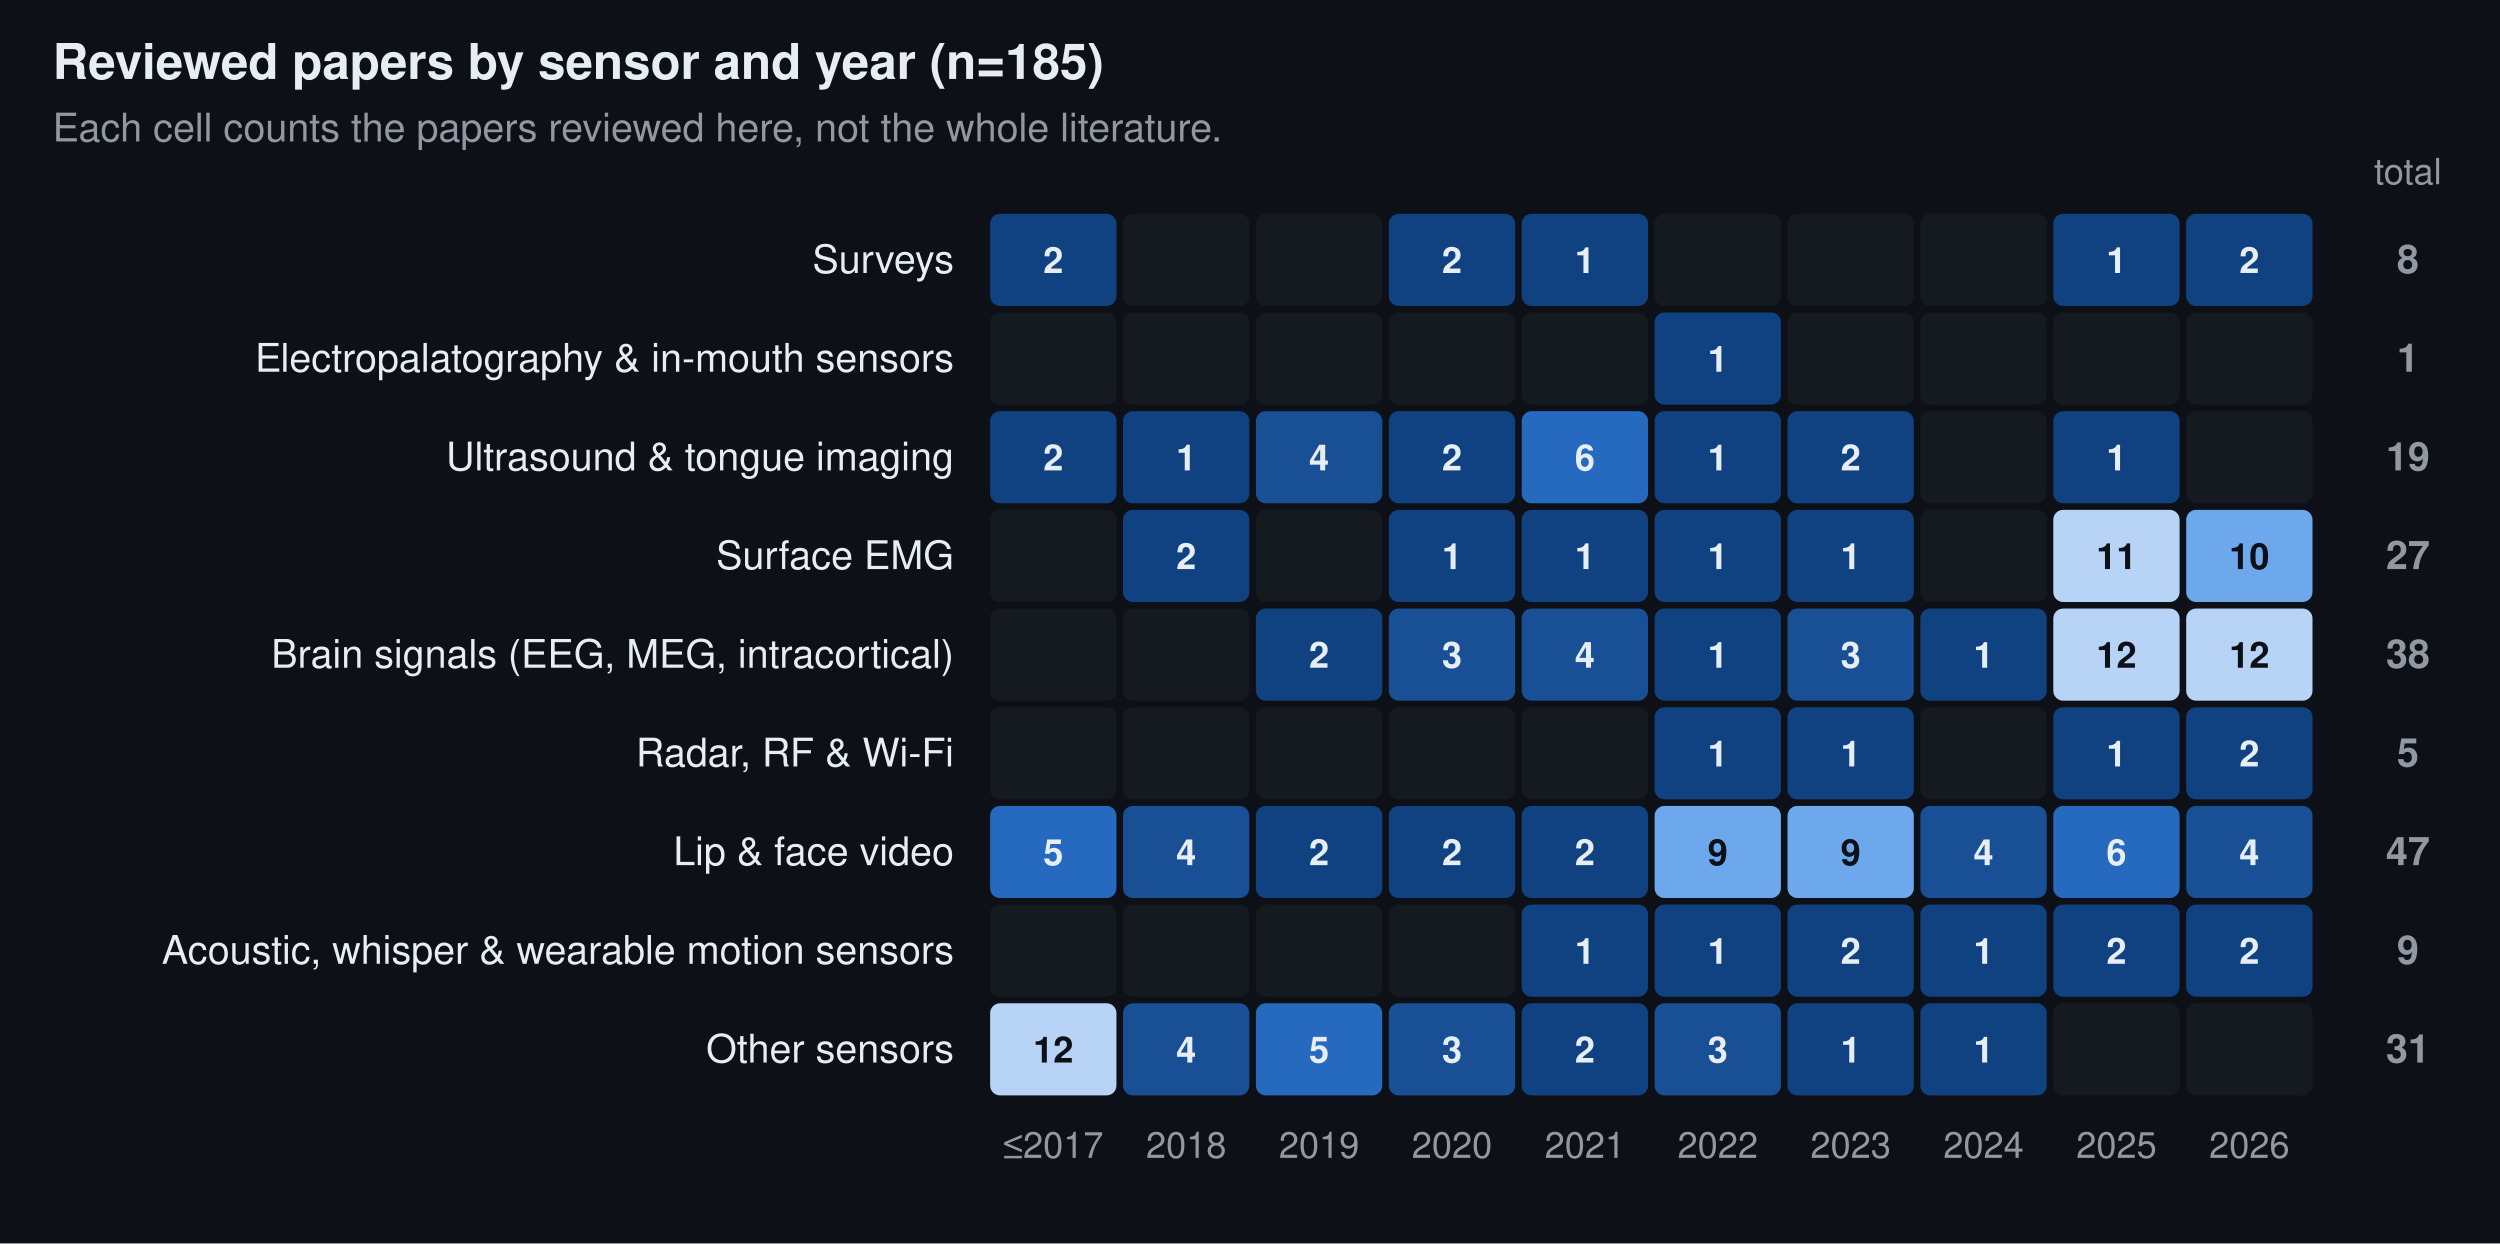
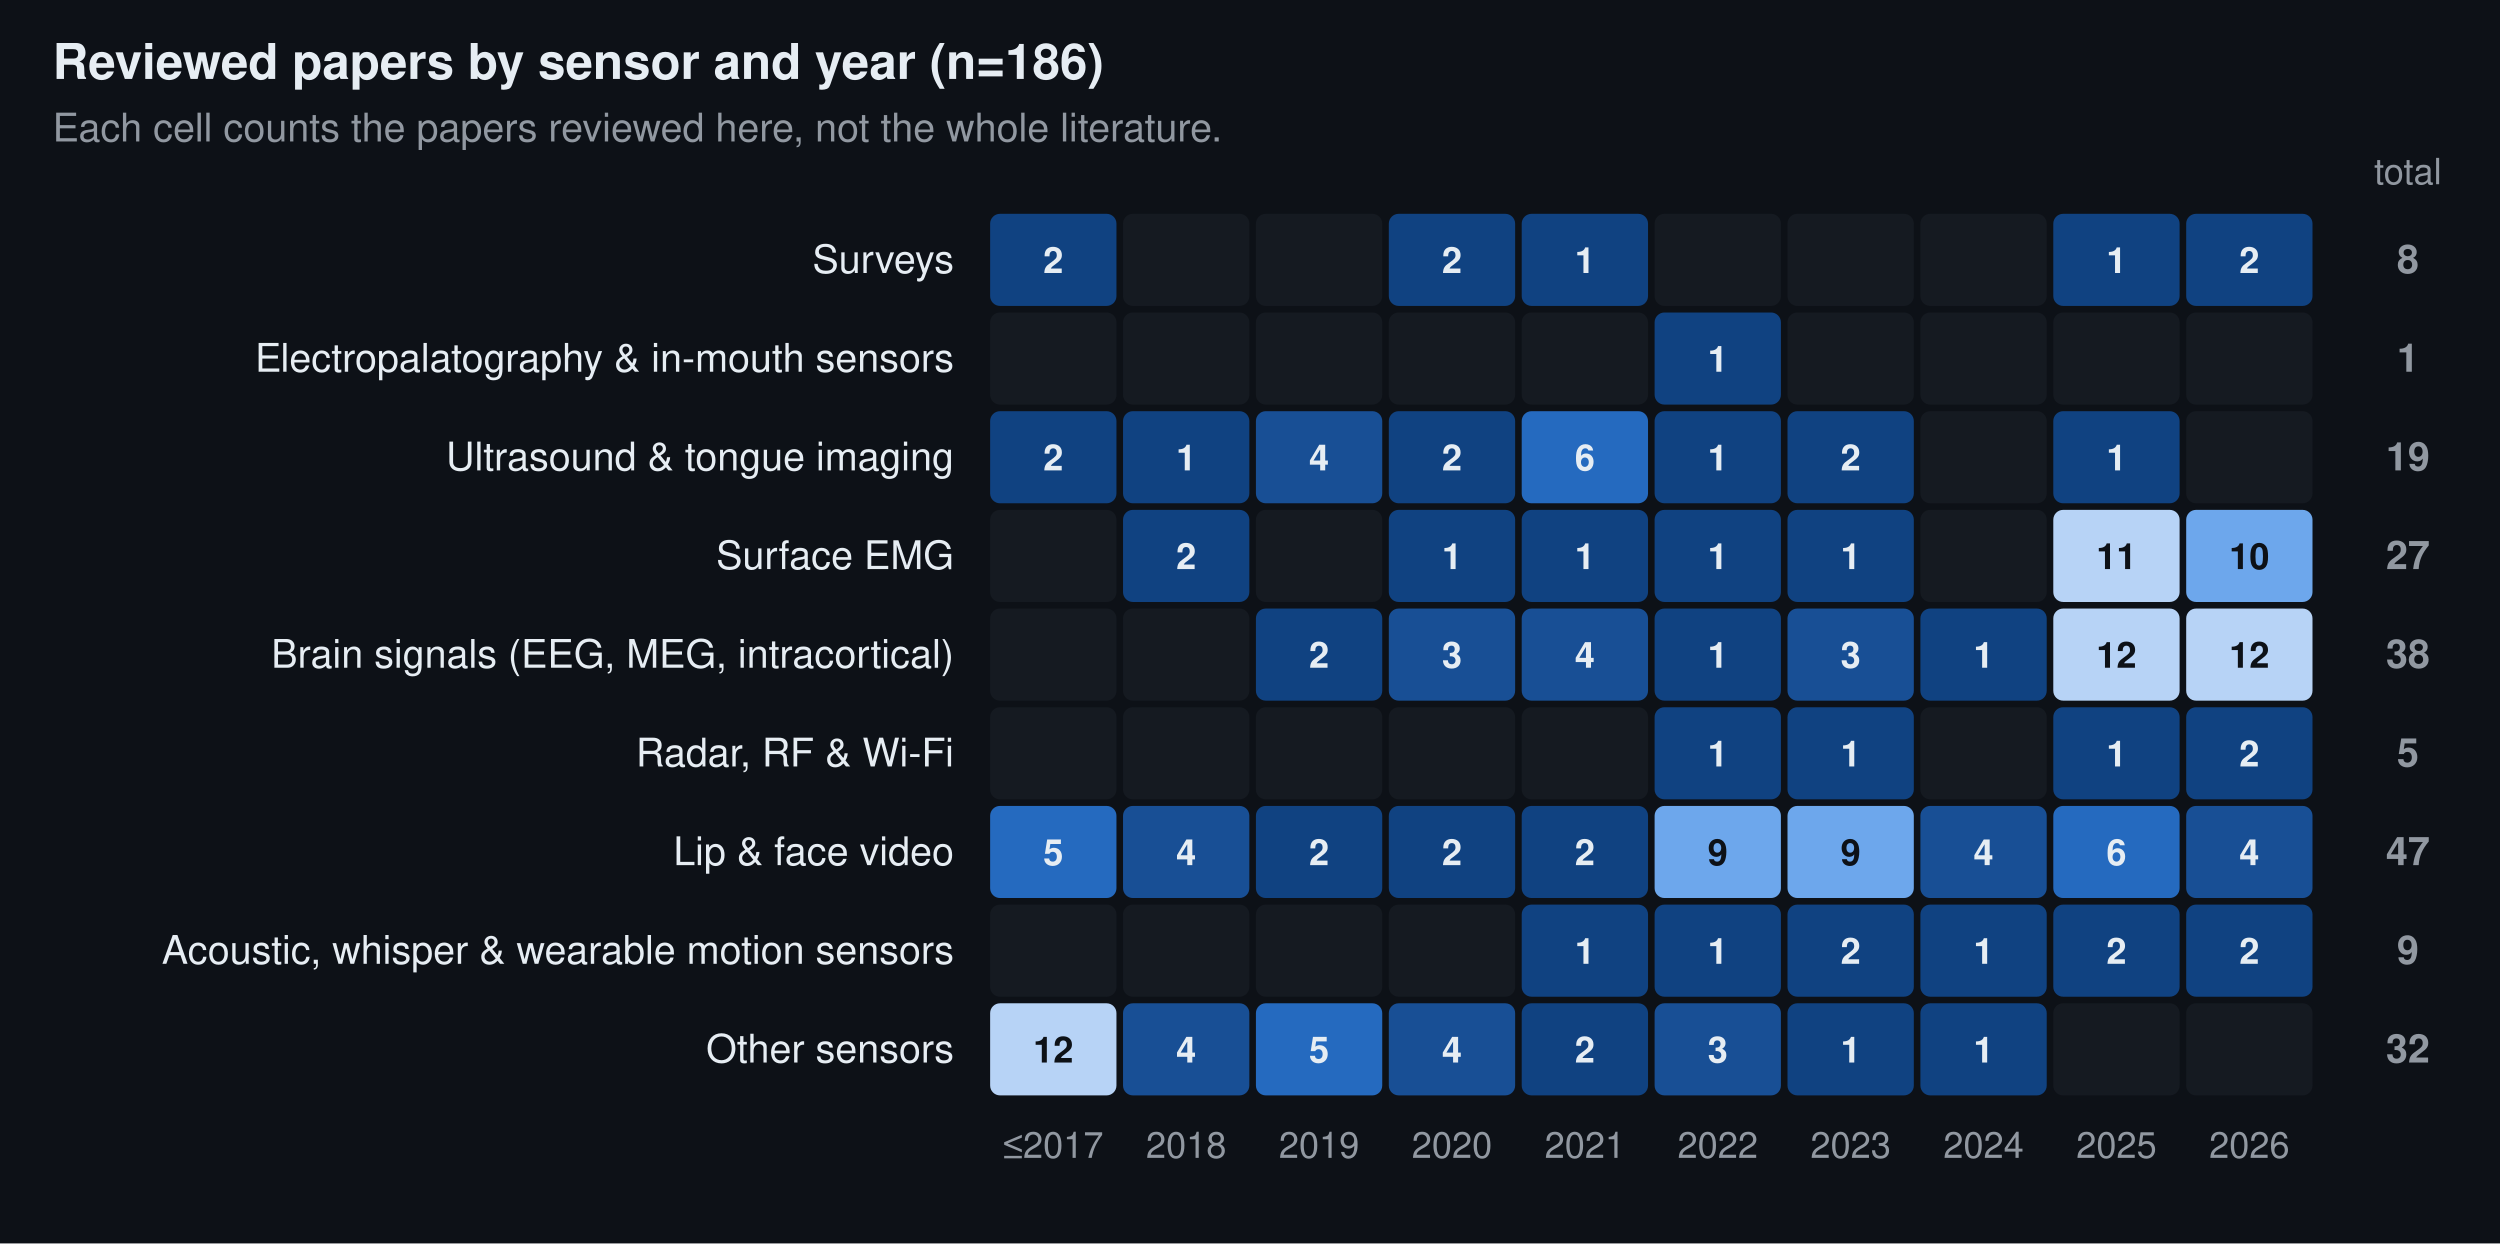
- <svg xmlns="http://www.w3.org/2000/svg" width="760" height="378" viewBox="0 0 760 378" font-family="-apple-system, BlinkMacSystemFont, 'Segoe UI', Helvetica, Arial, sans-serif" role="img" aria-label="Reviewed papers by sensor and year (n=185)">
+ <svg xmlns="http://www.w3.org/2000/svg" width="760" height="378" viewBox="0 0 760 378" font-family="-apple-system, BlinkMacSystemFont, 'Segoe UI', Helvetica, Arial, sans-serif" role="img" aria-label="Reviewed papers by sensor and year (n=186)">
  <rect width="760" height="378" fill="#0d1117" />
-   <text x="16.0" y="24.0" font-size="15" fill="#e6edf3" text-anchor="start" font-weight="600">Reviewed papers by sensor and year (n=185)</text>
+   <text x="16.0" y="24.0" font-size="15" fill="#e6edf3" text-anchor="start" font-weight="600">Reviewed papers by sensor and year (n=186)</text>
  <text x="16.0" y="43.0" font-size="12" fill="#9198a1" text-anchor="start">Each cell counts the papers reviewed here, not the whole literature.</text>
  <text x="320.2" y="352.0" font-size="11" fill="#9198a1" text-anchor="middle">≤2017</text>
  <text x="360.6" y="352.0" font-size="11" fill="#9198a1" text-anchor="middle">2018</text>
  <text x="401.0" y="352.0" font-size="11" fill="#9198a1" text-anchor="middle">2019</text>
  <text x="441.4" y="352.0" font-size="11" fill="#9198a1" text-anchor="middle">2020</text>
  <text x="481.8" y="352.0" font-size="11" fill="#9198a1" text-anchor="middle">2021</text>
  <text x="522.2" y="352.0" font-size="11" fill="#9198a1" text-anchor="middle">2022</text>
  <text x="562.6" y="352.0" font-size="11" fill="#9198a1" text-anchor="middle">2023</text>
  <text x="603.0" y="352.0" font-size="11" fill="#9198a1" text-anchor="middle">2024</text>
  <text x="643.4" y="352.0" font-size="11" fill="#9198a1" text-anchor="middle">2025</text>
  <text x="683.8" y="352.0" font-size="11" fill="#9198a1" text-anchor="middle">2026</text>
  <text x="732.0" y="56.0" font-size="11" fill="#9198a1" text-anchor="middle">total</text>
  <text x="290.0" y="83.0" font-size="12" fill="#e6edf3" text-anchor="end">Surveys</text>
  <rect x="301.0" y="65.0" width="38.4" height="28.0" rx="3" fill="#104281" />
  <text x="320.2" y="83.0" font-size="11" fill="#e6edf3" text-anchor="middle" font-weight="600">2</text>
  <rect x="341.4" y="65.0" width="38.4" height="28.0" rx="3" fill="#151a21" />
  <rect x="381.8" y="65.0" width="38.4" height="28.0" rx="3" fill="#151a21" />
  <rect x="422.2" y="65.0" width="38.4" height="28.0" rx="3" fill="#104281" />
  <text x="441.4" y="83.0" font-size="11" fill="#e6edf3" text-anchor="middle" font-weight="600">2</text>
  <rect x="462.6" y="65.0" width="38.4" height="28.0" rx="3" fill="#104281" />
  <text x="481.8" y="83.0" font-size="11" fill="#e6edf3" text-anchor="middle" font-weight="600">1</text>
  <rect x="503.0" y="65.0" width="38.4" height="28.0" rx="3" fill="#151a21" />
  <rect x="543.4" y="65.0" width="38.4" height="28.0" rx="3" fill="#151a21" />
  <rect x="583.8" y="65.0" width="38.4" height="28.0" rx="3" fill="#151a21" />
  <rect x="624.2" y="65.0" width="38.4" height="28.0" rx="3" fill="#104281" />
  <text x="643.4" y="83.0" font-size="11" fill="#e6edf3" text-anchor="middle" font-weight="600">1</text>
  <rect x="664.6" y="65.0" width="38.4" height="28.0" rx="3" fill="#104281" />
  <text x="683.8" y="83.0" font-size="11" fill="#e6edf3" text-anchor="middle" font-weight="600">2</text>
  <text x="732.0" y="83.0" font-size="12" fill="#9198a1" text-anchor="middle" font-weight="600">8</text>
  <text x="290.0" y="113.0" font-size="12" fill="#e6edf3" text-anchor="end">Electropalatography &amp; in-mouth sensors</text>
  <rect x="301.0" y="95.0" width="38.4" height="28.0" rx="3" fill="#151a21" />
  <rect x="341.4" y="95.0" width="38.4" height="28.0" rx="3" fill="#151a21" />
  <rect x="381.8" y="95.0" width="38.4" height="28.0" rx="3" fill="#151a21" />
  <rect x="422.2" y="95.0" width="38.4" height="28.0" rx="3" fill="#151a21" />
  <rect x="462.6" y="95.0" width="38.4" height="28.0" rx="3" fill="#151a21" />
  <rect x="503.0" y="95.0" width="38.4" height="28.0" rx="3" fill="#104281" />
  <text x="522.2" y="113.0" font-size="11" fill="#e6edf3" text-anchor="middle" font-weight="600">1</text>
  <rect x="543.4" y="95.0" width="38.4" height="28.0" rx="3" fill="#151a21" />
  <rect x="583.8" y="95.0" width="38.4" height="28.0" rx="3" fill="#151a21" />
  <rect x="624.2" y="95.0" width="38.4" height="28.0" rx="3" fill="#151a21" />
  <rect x="664.6" y="95.0" width="38.4" height="28.0" rx="3" fill="#151a21" />
  <text x="732.0" y="113.0" font-size="12" fill="#9198a1" text-anchor="middle" font-weight="600">1</text>
  <text x="290.0" y="143.0" font-size="12" fill="#e6edf3" text-anchor="end">Ultrasound &amp; tongue imaging</text>
  <rect x="301.0" y="125.0" width="38.4" height="28.0" rx="3" fill="#104281" />
  <text x="320.2" y="143.0" font-size="11" fill="#e6edf3" text-anchor="middle" font-weight="600">2</text>
  <rect x="341.4" y="125.0" width="38.4" height="28.0" rx="3" fill="#104281" />
  <text x="360.6" y="143.0" font-size="11" fill="#e6edf3" text-anchor="middle" font-weight="600">1</text>
  <rect x="381.8" y="125.0" width="38.4" height="28.0" rx="3" fill="#184f95" />
  <text x="401.0" y="143.0" font-size="11" fill="#e6edf3" text-anchor="middle" font-weight="600">4</text>
  <rect x="422.2" y="125.0" width="38.4" height="28.0" rx="3" fill="#104281" />
  <text x="441.4" y="143.0" font-size="11" fill="#e6edf3" text-anchor="middle" font-weight="600">2</text>
  <rect x="462.6" y="125.0" width="38.4" height="28.0" rx="3" fill="#256abf" />
  <text x="481.8" y="143.0" font-size="11" fill="#e6edf3" text-anchor="middle" font-weight="600">6</text>
  <rect x="503.0" y="125.0" width="38.4" height="28.0" rx="3" fill="#104281" />
  <text x="522.2" y="143.0" font-size="11" fill="#e6edf3" text-anchor="middle" font-weight="600">1</text>
  <rect x="543.4" y="125.0" width="38.4" height="28.0" rx="3" fill="#104281" />
  <text x="562.6" y="143.0" font-size="11" fill="#e6edf3" text-anchor="middle" font-weight="600">2</text>
  <rect x="583.8" y="125.0" width="38.4" height="28.0" rx="3" fill="#151a21" />
  <rect x="624.2" y="125.0" width="38.4" height="28.0" rx="3" fill="#104281" />
  <text x="643.4" y="143.0" font-size="11" fill="#e6edf3" text-anchor="middle" font-weight="600">1</text>
  <rect x="664.6" y="125.0" width="38.4" height="28.0" rx="3" fill="#151a21" />
  <text x="732.0" y="143.0" font-size="12" fill="#9198a1" text-anchor="middle" font-weight="600">19</text>
  <text x="290.0" y="173.0" font-size="12" fill="#e6edf3" text-anchor="end">Surface EMG</text>
  <rect x="301.0" y="155.0" width="38.4" height="28.0" rx="3" fill="#151a21" />
  <rect x="341.4" y="155.0" width="38.4" height="28.0" rx="3" fill="#104281" />
  <text x="360.6" y="173.0" font-size="11" fill="#e6edf3" text-anchor="middle" font-weight="600">2</text>
  <rect x="381.8" y="155.0" width="38.4" height="28.0" rx="3" fill="#151a21" />
  <rect x="422.2" y="155.0" width="38.4" height="28.0" rx="3" fill="#104281" />
  <text x="441.4" y="173.0" font-size="11" fill="#e6edf3" text-anchor="middle" font-weight="600">1</text>
  <rect x="462.6" y="155.0" width="38.4" height="28.0" rx="3" fill="#104281" />
  <text x="481.8" y="173.0" font-size="11" fill="#e6edf3" text-anchor="middle" font-weight="600">1</text>
  <rect x="503.0" y="155.0" width="38.4" height="28.0" rx="3" fill="#104281" />
  <text x="522.2" y="173.0" font-size="11" fill="#e6edf3" text-anchor="middle" font-weight="600">1</text>
  <rect x="543.4" y="155.0" width="38.4" height="28.0" rx="3" fill="#104281" />
  <text x="562.6" y="173.0" font-size="11" fill="#e6edf3" text-anchor="middle" font-weight="600">1</text>
  <rect x="583.8" y="155.0" width="38.4" height="28.0" rx="3" fill="#151a21" />
  <rect x="624.2" y="155.0" width="38.4" height="28.0" rx="3" fill="#b7d3f6" />
  <text x="643.4" y="173.0" font-size="11" fill="#0d1117" text-anchor="middle" font-weight="600">11</text>
  <rect x="664.6" y="155.0" width="38.4" height="28.0" rx="3" fill="#6da7ec" />
  <text x="683.8" y="173.0" font-size="11" fill="#0d1117" text-anchor="middle" font-weight="600">10</text>
  <text x="732.0" y="173.0" font-size="12" fill="#9198a1" text-anchor="middle" font-weight="600">27</text>
  <text x="290.0" y="203.0" font-size="12" fill="#e6edf3" text-anchor="end">Brain signals (EEG, MEG, intracortical)</text>
  <rect x="301.0" y="185.0" width="38.4" height="28.0" rx="3" fill="#151a21" />
  <rect x="341.4" y="185.0" width="38.4" height="28.0" rx="3" fill="#151a21" />
  <rect x="381.8" y="185.0" width="38.4" height="28.0" rx="3" fill="#104281" />
  <text x="401.0" y="203.0" font-size="11" fill="#e6edf3" text-anchor="middle" font-weight="600">2</text>
  <rect x="422.2" y="185.0" width="38.4" height="28.0" rx="3" fill="#184f95" />
  <text x="441.4" y="203.0" font-size="11" fill="#e6edf3" text-anchor="middle" font-weight="600">3</text>
  <rect x="462.6" y="185.0" width="38.4" height="28.0" rx="3" fill="#184f95" />
  <text x="481.8" y="203.0" font-size="11" fill="#e6edf3" text-anchor="middle" font-weight="600">4</text>
  <rect x="503.0" y="185.0" width="38.4" height="28.0" rx="3" fill="#104281" />
  <text x="522.2" y="203.0" font-size="11" fill="#e6edf3" text-anchor="middle" font-weight="600">1</text>
  <rect x="543.4" y="185.0" width="38.4" height="28.0" rx="3" fill="#184f95" />
  <text x="562.6" y="203.0" font-size="11" fill="#e6edf3" text-anchor="middle" font-weight="600">3</text>
  <rect x="583.8" y="185.0" width="38.4" height="28.0" rx="3" fill="#104281" />
  <text x="603.0" y="203.0" font-size="11" fill="#e6edf3" text-anchor="middle" font-weight="600">1</text>
  <rect x="624.2" y="185.0" width="38.4" height="28.0" rx="3" fill="#b7d3f6" />
  <text x="643.4" y="203.0" font-size="11" fill="#0d1117" text-anchor="middle" font-weight="600">12</text>
  <rect x="664.6" y="185.0" width="38.4" height="28.0" rx="3" fill="#b7d3f6" />
  <text x="683.8" y="203.0" font-size="11" fill="#0d1117" text-anchor="middle" font-weight="600">12</text>
  <text x="732.0" y="203.0" font-size="12" fill="#9198a1" text-anchor="middle" font-weight="600">38</text>
  <text x="290.0" y="233.0" font-size="12" fill="#e6edf3" text-anchor="end">Radar, RF &amp; Wi-Fi</text>
  <rect x="301.0" y="215.0" width="38.4" height="28.0" rx="3" fill="#151a21" />
  <rect x="341.4" y="215.0" width="38.4" height="28.0" rx="3" fill="#151a21" />
  <rect x="381.8" y="215.0" width="38.4" height="28.0" rx="3" fill="#151a21" />
  <rect x="422.2" y="215.0" width="38.4" height="28.0" rx="3" fill="#151a21" />
  <rect x="462.6" y="215.0" width="38.4" height="28.0" rx="3" fill="#151a21" />
  <rect x="503.0" y="215.0" width="38.4" height="28.0" rx="3" fill="#104281" />
  <text x="522.2" y="233.0" font-size="11" fill="#e6edf3" text-anchor="middle" font-weight="600">1</text>
  <rect x="543.4" y="215.0" width="38.4" height="28.0" rx="3" fill="#104281" />
  <text x="562.6" y="233.0" font-size="11" fill="#e6edf3" text-anchor="middle" font-weight="600">1</text>
  <rect x="583.8" y="215.0" width="38.4" height="28.0" rx="3" fill="#151a21" />
  <rect x="624.2" y="215.0" width="38.4" height="28.0" rx="3" fill="#104281" />
  <text x="643.4" y="233.0" font-size="11" fill="#e6edf3" text-anchor="middle" font-weight="600">1</text>
  <rect x="664.6" y="215.0" width="38.4" height="28.0" rx="3" fill="#104281" />
  <text x="683.8" y="233.0" font-size="11" fill="#e6edf3" text-anchor="middle" font-weight="600">2</text>
  <text x="732.0" y="233.0" font-size="12" fill="#9198a1" text-anchor="middle" font-weight="600">5</text>
  <text x="290.0" y="263.0" font-size="12" fill="#e6edf3" text-anchor="end">Lip &amp; face video</text>
  <rect x="301.0" y="245.0" width="38.4" height="28.0" rx="3" fill="#256abf" />
  <text x="320.2" y="263.0" font-size="11" fill="#e6edf3" text-anchor="middle" font-weight="600">5</text>
  <rect x="341.4" y="245.0" width="38.4" height="28.0" rx="3" fill="#184f95" />
  <text x="360.6" y="263.0" font-size="11" fill="#e6edf3" text-anchor="middle" font-weight="600">4</text>
  <rect x="381.8" y="245.0" width="38.4" height="28.0" rx="3" fill="#104281" />
  <text x="401.0" y="263.0" font-size="11" fill="#e6edf3" text-anchor="middle" font-weight="600">2</text>
  <rect x="422.2" y="245.0" width="38.4" height="28.0" rx="3" fill="#104281" />
  <text x="441.4" y="263.0" font-size="11" fill="#e6edf3" text-anchor="middle" font-weight="600">2</text>
  <rect x="462.6" y="245.0" width="38.4" height="28.0" rx="3" fill="#104281" />
  <text x="481.8" y="263.0" font-size="11" fill="#e6edf3" text-anchor="middle" font-weight="600">2</text>
  <rect x="503.0" y="245.0" width="38.4" height="28.0" rx="3" fill="#6da7ec" />
  <text x="522.2" y="263.0" font-size="11" fill="#0d1117" text-anchor="middle" font-weight="600">9</text>
  <rect x="543.4" y="245.0" width="38.4" height="28.0" rx="3" fill="#6da7ec" />
  <text x="562.6" y="263.0" font-size="11" fill="#0d1117" text-anchor="middle" font-weight="600">9</text>
  <rect x="583.8" y="245.0" width="38.4" height="28.0" rx="3" fill="#184f95" />
  <text x="603.0" y="263.0" font-size="11" fill="#e6edf3" text-anchor="middle" font-weight="600">4</text>
  <rect x="624.2" y="245.0" width="38.4" height="28.0" rx="3" fill="#256abf" />
  <text x="643.4" y="263.0" font-size="11" fill="#e6edf3" text-anchor="middle" font-weight="600">6</text>
  <rect x="664.6" y="245.0" width="38.4" height="28.0" rx="3" fill="#184f95" />
  <text x="683.8" y="263.0" font-size="11" fill="#e6edf3" text-anchor="middle" font-weight="600">4</text>
  <text x="732.0" y="263.0" font-size="12" fill="#9198a1" text-anchor="middle" font-weight="600">47</text>
  <text x="290.0" y="293.0" font-size="12" fill="#e6edf3" text-anchor="end">Acoustic, whisper &amp; wearable motion sensors</text>
  <rect x="301.0" y="275.0" width="38.4" height="28.0" rx="3" fill="#151a21" />
  <rect x="341.4" y="275.0" width="38.4" height="28.0" rx="3" fill="#151a21" />
  <rect x="381.8" y="275.0" width="38.4" height="28.0" rx="3" fill="#151a21" />
  <rect x="422.2" y="275.0" width="38.4" height="28.0" rx="3" fill="#151a21" />
  <rect x="462.6" y="275.0" width="38.4" height="28.0" rx="3" fill="#104281" />
  <text x="481.8" y="293.0" font-size="11" fill="#e6edf3" text-anchor="middle" font-weight="600">1</text>
  <rect x="503.0" y="275.0" width="38.4" height="28.0" rx="3" fill="#104281" />
  <text x="522.2" y="293.0" font-size="11" fill="#e6edf3" text-anchor="middle" font-weight="600">1</text>
  <rect x="543.4" y="275.0" width="38.4" height="28.0" rx="3" fill="#104281" />
  <text x="562.6" y="293.0" font-size="11" fill="#e6edf3" text-anchor="middle" font-weight="600">2</text>
  <rect x="583.8" y="275.0" width="38.4" height="28.0" rx="3" fill="#104281" />
  <text x="603.0" y="293.0" font-size="11" fill="#e6edf3" text-anchor="middle" font-weight="600">1</text>
  <rect x="624.2" y="275.0" width="38.4" height="28.0" rx="3" fill="#104281" />
  <text x="643.4" y="293.0" font-size="11" fill="#e6edf3" text-anchor="middle" font-weight="600">2</text>
  <rect x="664.6" y="275.0" width="38.4" height="28.0" rx="3" fill="#104281" />
  <text x="683.8" y="293.0" font-size="11" fill="#e6edf3" text-anchor="middle" font-weight="600">2</text>
  <text x="732.0" y="293.0" font-size="12" fill="#9198a1" text-anchor="middle" font-weight="600">9</text>
  <text x="290.0" y="323.0" font-size="12" fill="#e6edf3" text-anchor="end">Other sensors</text>
  <rect x="301.0" y="305.0" width="38.4" height="28.0" rx="3" fill="#b7d3f6" />
  <text x="320.2" y="323.0" font-size="11" fill="#0d1117" text-anchor="middle" font-weight="600">12</text>
  <rect x="341.4" y="305.0" width="38.4" height="28.0" rx="3" fill="#184f95" />
  <text x="360.6" y="323.0" font-size="11" fill="#e6edf3" text-anchor="middle" font-weight="600">4</text>
  <rect x="381.8" y="305.0" width="38.4" height="28.0" rx="3" fill="#256abf" />
  <text x="401.0" y="323.0" font-size="11" fill="#e6edf3" text-anchor="middle" font-weight="600">5</text>
  <rect x="422.2" y="305.0" width="38.4" height="28.0" rx="3" fill="#184f95" />
-   <text x="441.4" y="323.0" font-size="11" fill="#e6edf3" text-anchor="middle" font-weight="600">3</text>
+   <text x="441.4" y="323.0" font-size="11" fill="#e6edf3" text-anchor="middle" font-weight="600">4</text>
  <rect x="462.6" y="305.0" width="38.4" height="28.0" rx="3" fill="#104281" />
  <text x="481.8" y="323.0" font-size="11" fill="#e6edf3" text-anchor="middle" font-weight="600">2</text>
  <rect x="503.0" y="305.0" width="38.4" height="28.0" rx="3" fill="#184f95" />
  <text x="522.2" y="323.0" font-size="11" fill="#e6edf3" text-anchor="middle" font-weight="600">3</text>
  <rect x="543.4" y="305.0" width="38.4" height="28.0" rx="3" fill="#104281" />
  <text x="562.6" y="323.0" font-size="11" fill="#e6edf3" text-anchor="middle" font-weight="600">1</text>
  <rect x="583.8" y="305.0" width="38.4" height="28.0" rx="3" fill="#104281" />
  <text x="603.0" y="323.0" font-size="11" fill="#e6edf3" text-anchor="middle" font-weight="600">1</text>
  <rect x="624.2" y="305.0" width="38.4" height="28.0" rx="3" fill="#151a21" />
  <rect x="664.6" y="305.0" width="38.4" height="28.0" rx="3" fill="#151a21" />
-   <text x="732.0" y="323.0" font-size="12" fill="#9198a1" text-anchor="middle" font-weight="600">31</text>
+   <text x="732.0" y="323.0" font-size="12" fill="#9198a1" text-anchor="middle" font-weight="600">32</text>
</svg>
